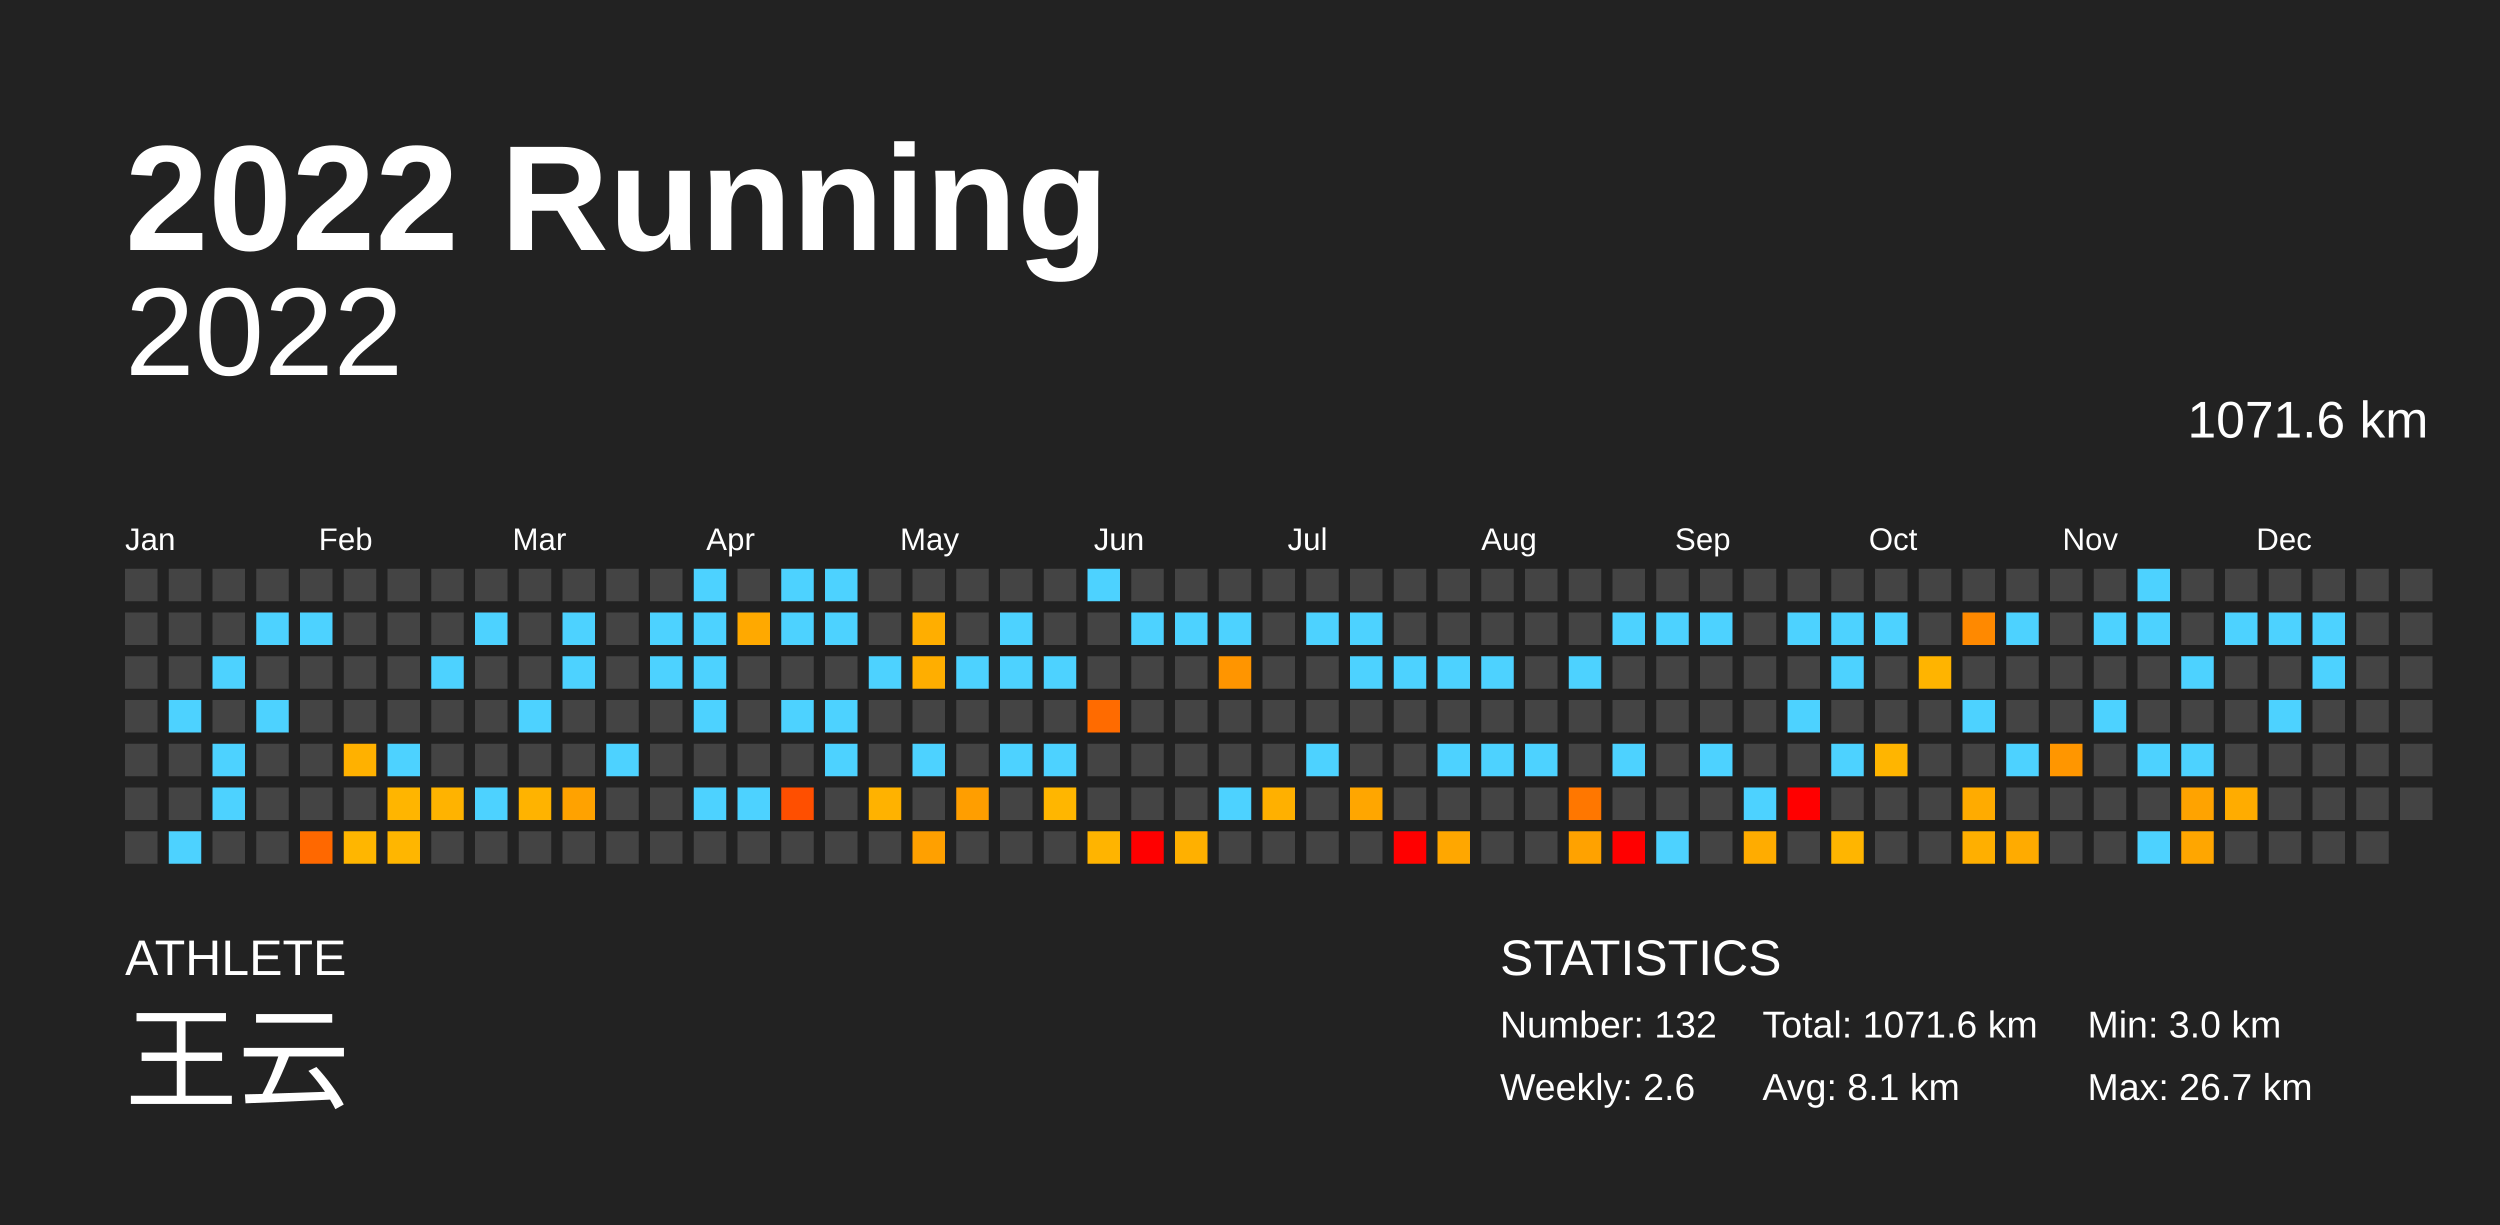
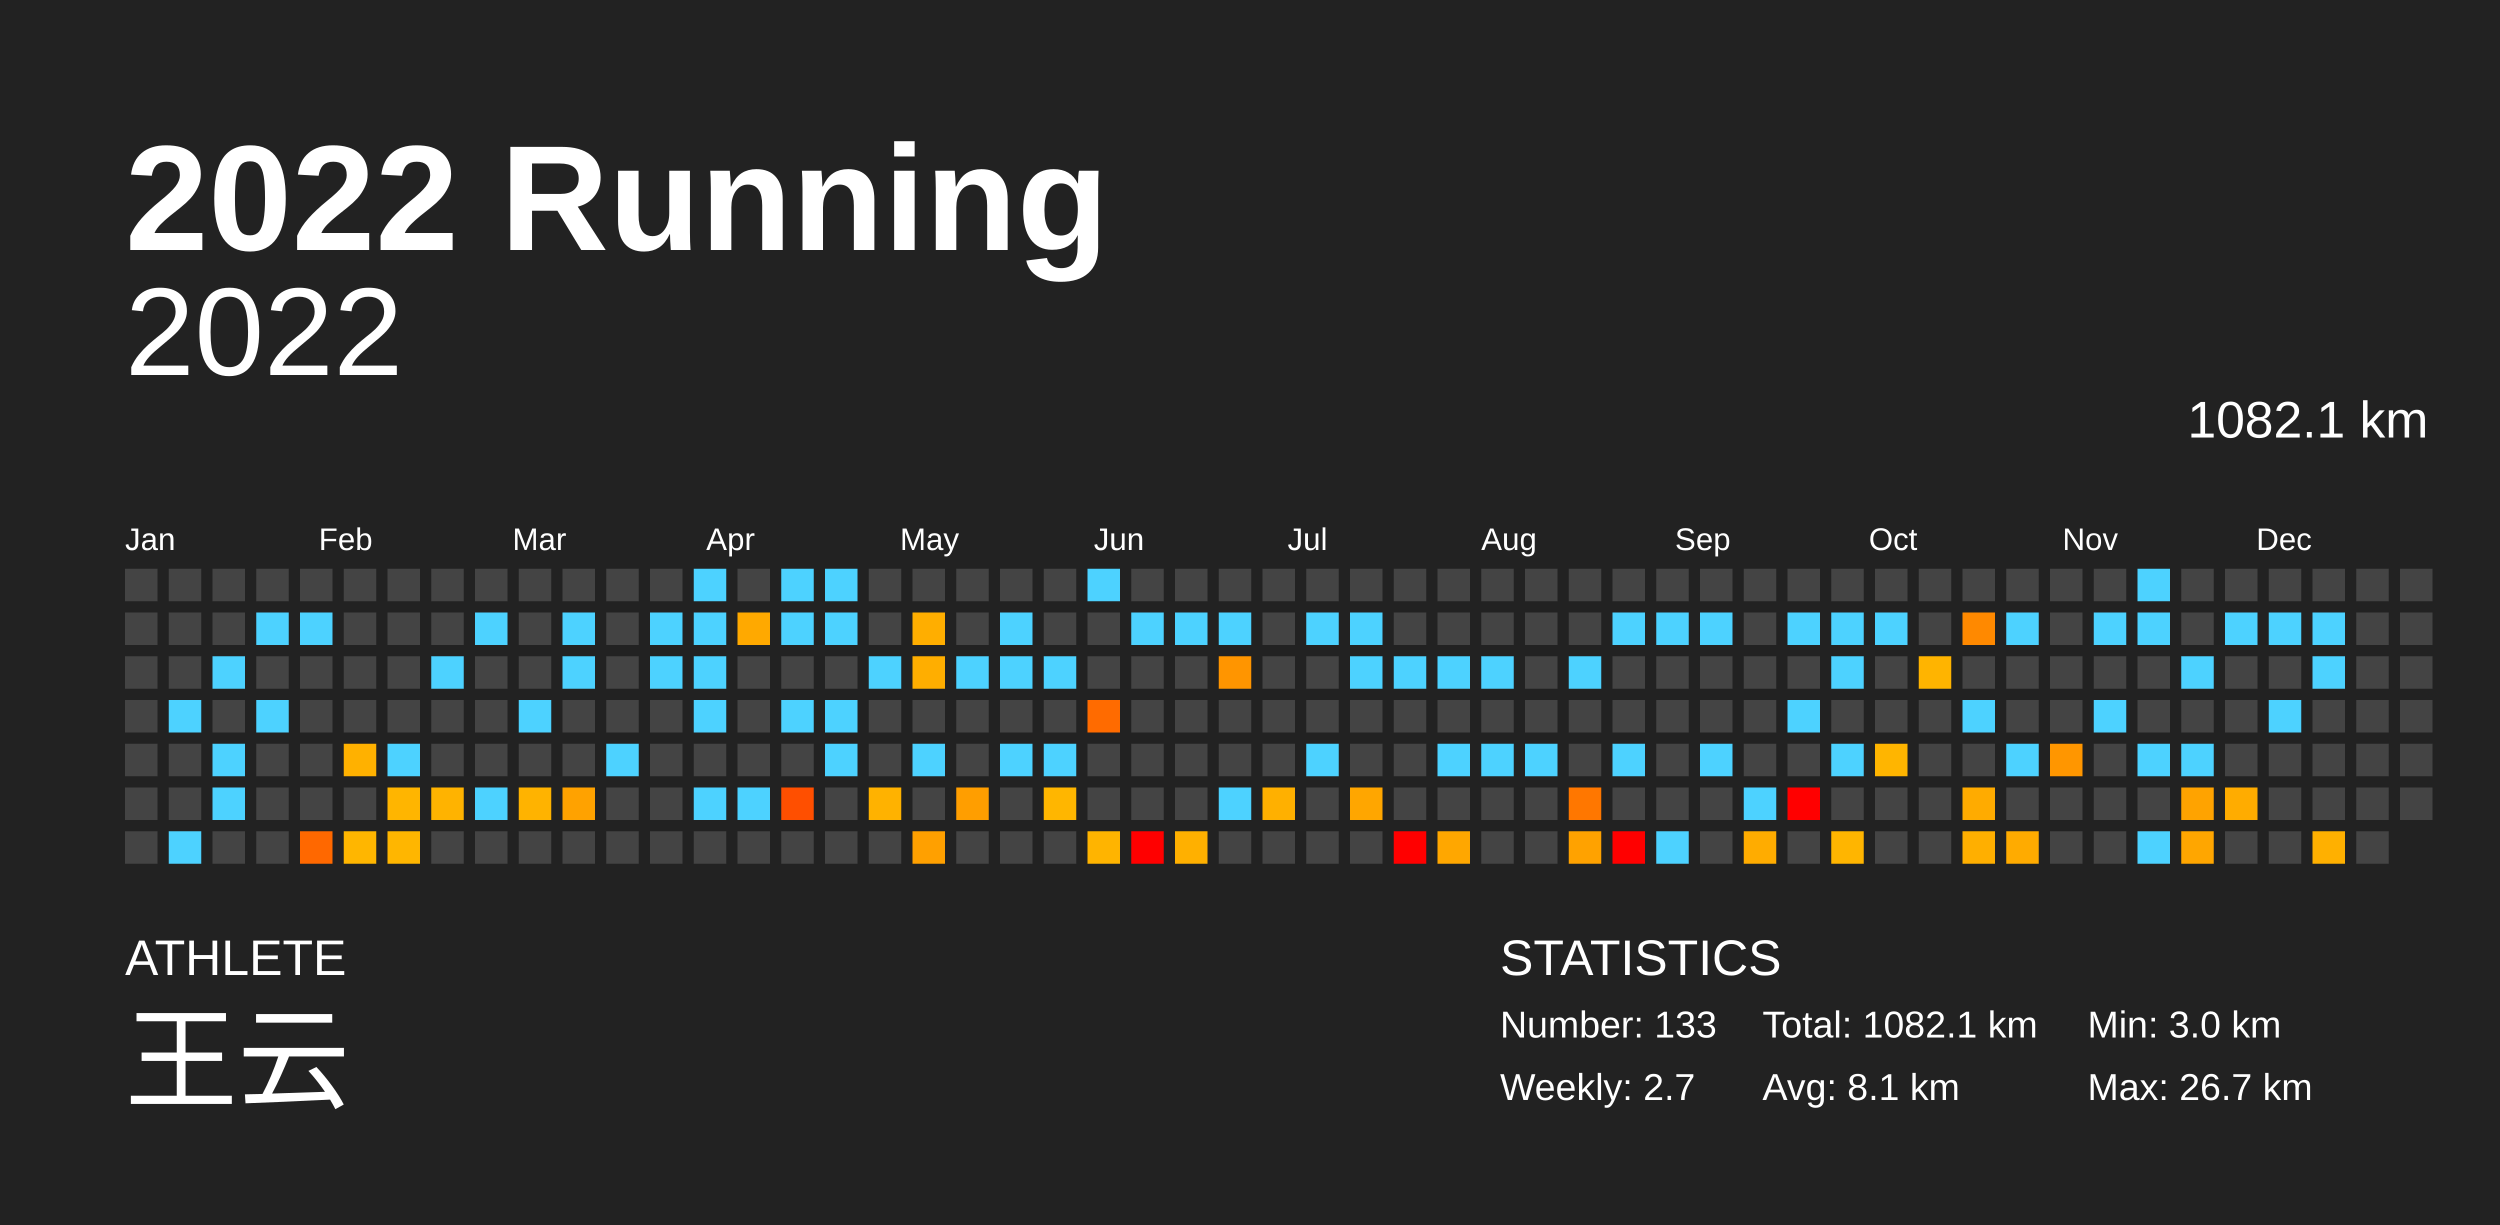
<svg xmlns="http://www.w3.org/2000/svg" baseProfile="full" height="98mm" version="1.1" viewBox="0,0,200,98" width="200mm">
  <defs />
  <rect fill="#222222" height="98" width="200" x="0" y="0" />
  <text fill="#FFFFFF" style="font-size:12px; font-family:Arial; font-weight:bold;" x="10" y="20">2022 Running</text>
  <text fill="#FFFFFF" style="font-size:4px; font-family:Arial" x="10" y="78">ATHLETE</text>
  <text fill="#FFFFFF" style="font-size:9px; font-family:Arial" x="10" y="88">王云</text>
  <text fill="#FFFFFF" style="font-size:4px; font-family:Arial" x="120" y="78">STATISTICS</text>
-   <text fill="#FFFFFF" style="font-size:3px; font-family:Arial" x="120" y="83">Number: 132</text>
-   <text fill="#FFFFFF" style="font-size:3px; font-family:Arial" x="120" y="88">Weekly: 2.6</text>
-   <text fill="#FFFFFF" style="font-size:3px; font-family:Arial" x="141" y="83">Total: 1071.6 km</text>
+   <text fill="#FFFFFF" style="font-size:3px; font-family:Arial" x="120" y="83">Number: 133</text>
+   <text fill="#FFFFFF" style="font-size:3px; font-family:Arial" x="120" y="88">Weekly: 2.7</text>
+   <text fill="#FFFFFF" style="font-size:3px; font-family:Arial" x="141" y="83">Total: 1082.1 km</text>
  <text fill="#FFFFFF" style="font-size:3px; font-family:Arial" x="141" y="88">Avg: 8.1 km</text>
  <text fill="#FFFFFF" style="font-size:3px; font-family:Arial" x="167" y="83">Min: 3.0 km</text>
  <text fill="#FFFFFF" style="font-size:3px; font-family:Arial" x="167" y="88">Max: 26.7 km</text>
  <text alignment-baseline="hanging" fill="#FFFFFF" style="font-size:10.0px; font-family:Arial;" x="10" y="30">2022</text>
-   <text alignment-baseline="hanging" fill="#FFFFFF" style="font-size:4.125px; font-family:Arial;" x="175" y="35">1071.6 km</text>
+   <text alignment-baseline="hanging" fill="#FFFFFF" style="font-size:4.125px; font-family:Arial;" x="175" y="35">1082.1 km</text>
  <text fill="#FFFFFF" style="font-size:2.5px; font-family:Arial" x="10.0" y="44">Jan</text>
  <text fill="#FFFFFF" style="font-size:2.5px; font-family:Arial" x="25.5" y="44">Feb</text>
  <text fill="#FFFFFF" style="font-size:2.5px; font-family:Arial" x="41.0" y="44">Mar</text>
  <text fill="#FFFFFF" style="font-size:2.5px; font-family:Arial" x="56.5" y="44">Apr</text>
  <text fill="#FFFFFF" style="font-size:2.5px; font-family:Arial" x="72.0" y="44">May</text>
  <text fill="#FFFFFF" style="font-size:2.5px; font-family:Arial" x="87.5" y="44">Jun</text>
  <text fill="#FFFFFF" style="font-size:2.5px; font-family:Arial" x="103.0" y="44">Jul</text>
  <text fill="#FFFFFF" style="font-size:2.5px; font-family:Arial" x="118.5" y="44">Aug</text>
  <text fill="#FFFFFF" style="font-size:2.5px; font-family:Arial" x="134.0" y="44">Sep</text>
  <text fill="#FFFFFF" style="font-size:2.5px; font-family:Arial" x="149.5" y="44">Oct</text>
  <text fill="#FFFFFF" style="font-size:2.5px; font-family:Arial" x="165.0" y="44">Nov</text>
  <text fill="#FFFFFF" style="font-size:2.5px; font-family:Arial" x="180.5" y="44">Dec</text>
  <rect fill="#444444" height="2.6" width="2.6" x="10.0" y="45.5" />
  <rect fill="#444444" height="2.6" width="2.6" x="10.0" y="49.0" />
  <rect fill="#444444" height="2.6" width="2.6" x="10.0" y="52.5" />
  <rect fill="#444444" height="2.6" width="2.6" x="10.0" y="56.0" />
  <rect fill="#444444" height="2.6" width="2.6" x="10.0" y="59.5" />
  <rect fill="#444444" height="2.6" width="2.6" x="10.0" y="63.0" />
  <rect fill="#444444" height="2.6" width="2.6" x="10.0" y="66.5" />
  <rect fill="#444444" height="2.6" width="2.6" x="13.5" y="45.5" />
  <rect fill="#444444" height="2.6" width="2.6" x="13.5" y="49.0" />
  <rect fill="#444444" height="2.6" width="2.6" x="13.5" y="52.5" />
  <rect fill="#4dd2ff" height="2.6" width="2.6" x="13.5" y="56.0" />
  <rect fill="#444444" height="2.6" width="2.6" x="13.5" y="59.5" />
  <rect fill="#444444" height="2.6" width="2.6" x="13.5" y="63.0" />
  <rect fill="#4dd2ff" height="2.6" width="2.6" x="13.5" y="66.5" />
  <rect fill="#444444" height="2.6" width="2.6" x="17.0" y="45.5" />
  <rect fill="#444444" height="2.6" width="2.6" x="17.0" y="49.0" />
  <rect fill="#4dd2ff" height="2.6" width="2.6" x="17.0" y="52.5" />
  <rect fill="#444444" height="2.6" width="2.6" x="17.0" y="56.0" />
  <rect fill="#4dd2ff" height="2.6" width="2.6" x="17.0" y="59.5" />
  <rect fill="#4dd2ff" height="2.6" width="2.6" x="17.0" y="63.0" />
  <rect fill="#444444" height="2.6" width="2.6" x="17.0" y="66.5" />
  <rect fill="#444444" height="2.6" width="2.6" x="20.5" y="45.5" />
  <rect fill="#4dd2ff" height="2.6" width="2.6" x="20.5" y="49.0" />
  <rect fill="#444444" height="2.6" width="2.6" x="20.5" y="52.5" />
  <rect fill="#4dd2ff" height="2.6" width="2.6" x="20.5" y="56.0" />
  <rect fill="#444444" height="2.6" width="2.6" x="20.5" y="59.5" />
  <rect fill="#444444" height="2.6" width="2.6" x="20.5" y="63.0" />
  <rect fill="#444444" height="2.6" width="2.6" x="20.5" y="66.5" />
  <rect fill="#444444" height="2.6" width="2.6" x="24.0" y="45.5" />
  <rect fill="#4dd2ff" height="2.6" width="2.6" x="24.0" y="49.0" />
  <rect fill="#444444" height="2.6" width="2.6" x="24.0" y="52.5" />
  <rect fill="#444444" height="2.6" width="2.6" x="24.0" y="56.0" />
  <rect fill="#444444" height="2.6" width="2.6" x="24.0" y="59.5" />
  <rect fill="#444444" height="2.6" width="2.6" x="24.0" y="63.0" />
  <rect fill="#ff6800" height="2.6" width="2.6" x="24.0" y="66.5" />
  <rect fill="#444444" height="2.6" width="2.6" x="27.5" y="45.5" />
  <rect fill="#444444" height="2.6" width="2.6" x="27.5" y="49.0" />
  <rect fill="#444444" height="2.6" width="2.6" x="27.5" y="52.5" />
  <rect fill="#444444" height="2.6" width="2.6" x="27.5" y="56.0" />
  <rect fill="#ffb100" height="2.6" width="2.6" x="27.5" y="59.5" />
  <rect fill="#444444" height="2.6" width="2.6" x="27.5" y="63.0" />
  <rect fill="#ffb600" height="2.6" width="2.6" x="27.5" y="66.5" />
  <rect fill="#444444" height="2.6" width="2.6" x="31.0" y="45.5" />
  <rect fill="#444444" height="2.6" width="2.6" x="31.0" y="49.0" />
  <rect fill="#444444" height="2.6" width="2.6" x="31.0" y="52.5" />
  <rect fill="#444444" height="2.6" width="2.6" x="31.0" y="56.0" />
  <rect fill="#4dd2ff" height="2.6" width="2.6" x="31.0" y="59.5" />
  <rect fill="#ffb500" height="2.6" width="2.6" x="31.0" y="63.0" />
  <rect fill="#ffb600" height="2.6" width="2.6" x="31.0" y="66.5" />
  <rect fill="#444444" height="2.6" width="2.6" x="34.5" y="45.5" />
  <rect fill="#444444" height="2.6" width="2.6" x="34.5" y="49.0" />
  <rect fill="#4dd2ff" height="2.6" width="2.6" x="34.5" y="52.5" />
  <rect fill="#444444" height="2.6" width="2.6" x="34.5" y="56.0" />
  <rect fill="#444444" height="2.6" width="2.6" x="34.5" y="59.5" />
  <rect fill="#ffb300" height="2.6" width="2.6" x="34.5" y="63.0" />
  <rect fill="#444444" height="2.6" width="2.6" x="34.5" y="66.5" />
  <rect fill="#444444" height="2.6" width="2.6" x="38.0" y="45.5" />
  <rect fill="#4dd2ff" height="2.6" width="2.6" x="38.0" y="49.0" />
  <rect fill="#444444" height="2.6" width="2.6" x="38.0" y="52.5" />
  <rect fill="#444444" height="2.6" width="2.6" x="38.0" y="56.0" />
  <rect fill="#444444" height="2.6" width="2.6" x="38.0" y="59.5" />
  <rect fill="#4dd2ff" height="2.6" width="2.6" x="38.0" y="63.0" />
  <rect fill="#444444" height="2.6" width="2.6" x="38.0" y="66.5" />
  <rect fill="#444444" height="2.6" width="2.6" x="41.5" y="45.5" />
  <rect fill="#444444" height="2.6" width="2.6" x="41.5" y="49.0" />
  <rect fill="#444444" height="2.6" width="2.6" x="41.5" y="52.5" />
  <rect fill="#4dd2ff" height="2.6" width="2.6" x="41.5" y="56.0" />
  <rect fill="#444444" height="2.6" width="2.6" x="41.5" y="59.5" />
  <rect fill="#ffb300" height="2.6" width="2.6" x="41.5" y="63.0" />
  <rect fill="#444444" height="2.6" width="2.6" x="41.5" y="66.5" />
  <rect fill="#444444" height="2.6" width="2.6" x="45.0" y="45.5" />
  <rect fill="#4dd2ff" height="2.6" width="2.6" x="45.0" y="49.0" />
  <rect fill="#4dd2ff" height="2.6" width="2.6" x="45.0" y="52.5" />
  <rect fill="#444444" height="2.6" width="2.6" x="45.0" y="56.0" />
  <rect fill="#444444" height="2.6" width="2.6" x="45.0" y="59.5" />
  <rect fill="#ffa200" height="2.6" width="2.6" x="45.0" y="63.0" />
  <rect fill="#444444" height="2.6" width="2.6" x="45.0" y="66.5" />
  <rect fill="#444444" height="2.6" width="2.6" x="48.5" y="45.5" />
  <rect fill="#444444" height="2.6" width="2.6" x="48.5" y="49.0" />
  <rect fill="#444444" height="2.6" width="2.6" x="48.5" y="52.5" />
  <rect fill="#444444" height="2.6" width="2.6" x="48.5" y="56.0" />
  <rect fill="#4dd2ff" height="2.6" width="2.6" x="48.5" y="59.5" />
  <rect fill="#444444" height="2.6" width="2.6" x="48.5" y="63.0" />
  <rect fill="#444444" height="2.6" width="2.6" x="48.5" y="66.5" />
  <rect fill="#444444" height="2.6" width="2.6" x="52.0" y="45.5" />
  <rect fill="#4dd2ff" height="2.6" width="2.6" x="52.0" y="49.0" />
  <rect fill="#4dd2ff" height="2.6" width="2.6" x="52.0" y="52.5" />
  <rect fill="#444444" height="2.6" width="2.6" x="52.0" y="56.0" />
  <rect fill="#444444" height="2.6" width="2.6" x="52.0" y="59.5" />
  <rect fill="#444444" height="2.6" width="2.6" x="52.0" y="63.0" />
  <rect fill="#444444" height="2.6" width="2.6" x="52.0" y="66.5" />
  <rect fill="#4dd2ff" height="2.6" width="2.6" x="55.5" y="45.5" />
  <rect fill="#4dd2ff" height="2.6" width="2.6" x="55.5" y="49.0" />
  <rect fill="#4dd2ff" height="2.6" width="2.6" x="55.5" y="52.5" />
  <rect fill="#4dd2ff" height="2.6" width="2.6" x="55.5" y="56.0" />
  <rect fill="#444444" height="2.6" width="2.6" x="55.5" y="59.5" />
  <rect fill="#4dd2ff" height="2.6" width="2.6" x="55.5" y="63.0" />
  <rect fill="#444444" height="2.6" width="2.6" x="55.5" y="66.5" />
  <rect fill="#444444" height="2.6" width="2.6" x="59.0" y="45.5" />
  <rect fill="#ffa900" height="2.6" width="2.6" x="59.0" y="49.0" />
  <rect fill="#444444" height="2.6" width="2.6" x="59.0" y="52.5" />
  <rect fill="#444444" height="2.6" width="2.6" x="59.0" y="56.0" />
  <rect fill="#444444" height="2.6" width="2.6" x="59.0" y="59.5" />
  <rect fill="#4dd2ff" height="2.6" width="2.6" x="59.0" y="63.0" />
  <rect fill="#444444" height="2.6" width="2.6" x="59.0" y="66.5" />
  <rect fill="#4dd2ff" height="2.6" width="2.6" x="62.5" y="45.5" />
  <rect fill="#4dd2ff" height="2.6" width="2.6" x="62.5" y="49.0" />
  <rect fill="#444444" height="2.6" width="2.6" x="62.5" y="52.5" />
  <rect fill="#4dd2ff" height="2.6" width="2.6" x="62.5" y="56.0" />
  <rect fill="#444444" height="2.6" width="2.6" x="62.5" y="59.5" />
  <rect fill="#ff4f00" height="2.6" width="2.6" x="62.5" y="63.0" />
  <rect fill="#444444" height="2.6" width="2.6" x="62.5" y="66.5" />
  <rect fill="#4dd2ff" height="2.6" width="2.6" x="66.0" y="45.5" />
  <rect fill="#4dd2ff" height="2.6" width="2.6" x="66.0" y="49.0" />
  <rect fill="#444444" height="2.6" width="2.6" x="66.0" y="52.5" />
  <rect fill="#4dd2ff" height="2.6" width="2.6" x="66.0" y="56.0" />
  <rect fill="#4dd2ff" height="2.6" width="2.6" x="66.0" y="59.5" />
  <rect fill="#444444" height="2.6" width="2.6" x="66.0" y="63.0" />
  <rect fill="#444444" height="2.6" width="2.6" x="66.0" y="66.5" />
  <rect fill="#444444" height="2.6" width="2.6" x="69.5" y="45.5" />
  <rect fill="#444444" height="2.6" width="2.6" x="69.5" y="49.0" />
  <rect fill="#4dd2ff" height="2.6" width="2.6" x="69.5" y="52.5" />
  <rect fill="#444444" height="2.6" width="2.6" x="69.5" y="56.0" />
  <rect fill="#444444" height="2.6" width="2.6" x="69.5" y="59.5" />
  <rect fill="#ffb200" height="2.6" width="2.6" x="69.5" y="63.0" />
  <rect fill="#444444" height="2.6" width="2.6" x="69.5" y="66.5" />
  <rect fill="#444444" height="2.6" width="2.6" x="73.0" y="45.5" />
  <rect fill="#ffae00" height="2.6" width="2.6" x="73.0" y="49.0" />
  <rect fill="#ffae00" height="2.6" width="2.6" x="73.0" y="52.5" />
  <rect fill="#444444" height="2.6" width="2.6" x="73.0" y="56.0" />
  <rect fill="#4dd2ff" height="2.6" width="2.6" x="73.0" y="59.5" />
  <rect fill="#444444" height="2.6" width="2.6" x="73.0" y="63.0" />
  <rect fill="#ffa000" height="2.6" width="2.6" x="73.0" y="66.5" />
  <rect fill="#444444" height="2.6" width="2.6" x="76.5" y="45.5" />
  <rect fill="#444444" height="2.6" width="2.6" x="76.5" y="49.0" />
  <rect fill="#4dd2ff" height="2.6" width="2.6" x="76.5" y="52.5" />
  <rect fill="#444444" height="2.6" width="2.6" x="76.5" y="56.0" />
  <rect fill="#444444" height="2.6" width="2.6" x="76.5" y="59.5" />
  <rect fill="#ff9e00" height="2.6" width="2.6" x="76.5" y="63.0" />
  <rect fill="#444444" height="2.6" width="2.6" x="76.5" y="66.5" />
  <rect fill="#444444" height="2.6" width="2.6" x="80.0" y="45.5" />
  <rect fill="#4dd2ff" height="2.6" width="2.6" x="80.0" y="49.0" />
  <rect fill="#4dd2ff" height="2.6" width="2.6" x="80.0" y="52.5" />
  <rect fill="#444444" height="2.6" width="2.6" x="80.0" y="56.0" />
  <rect fill="#4dd2ff" height="2.6" width="2.6" x="80.0" y="59.5" />
  <rect fill="#444444" height="2.6" width="2.6" x="80.0" y="63.0" />
  <rect fill="#444444" height="2.6" width="2.6" x="80.0" y="66.5" />
  <rect fill="#444444" height="2.6" width="2.6" x="83.5" y="45.5" />
  <rect fill="#444444" height="2.6" width="2.6" x="83.5" y="49.0" />
  <rect fill="#4dd2ff" height="2.6" width="2.6" x="83.5" y="52.5" />
  <rect fill="#444444" height="2.6" width="2.6" x="83.5" y="56.0" />
  <rect fill="#4dd2ff" height="2.6" width="2.6" x="83.5" y="59.5" />
  <rect fill="#ffb600" height="2.6" width="2.6" x="83.5" y="63.0" />
  <rect fill="#444444" height="2.6" width="2.6" x="83.5" y="66.5" />
  <rect fill="#4dd2ff" height="2.6" width="2.6" x="87.0" y="45.5" />
  <rect fill="#444444" height="2.6" width="2.6" x="87.0" y="49.0" />
  <rect fill="#444444" height="2.6" width="2.6" x="87.0" y="52.5" />
  <rect fill="#ff6b00" height="2.6" width="2.6" x="87.0" y="56.0" />
  <rect fill="#444444" height="2.6" width="2.6" x="87.0" y="59.5" />
  <rect fill="#444444" height="2.6" width="2.6" x="87.0" y="63.0" />
  <rect fill="#ffb400" height="2.6" width="2.6" x="87.0" y="66.5" />
  <rect fill="#444444" height="2.6" width="2.6" x="90.5" y="45.5" />
  <rect fill="#4dd2ff" height="2.6" width="2.6" x="90.5" y="49.0" />
  <rect fill="#444444" height="2.6" width="2.6" x="90.5" y="52.5" />
  <rect fill="#444444" height="2.6" width="2.6" x="90.5" y="56.0" />
  <rect fill="#444444" height="2.6" width="2.6" x="90.5" y="59.5" />
  <rect fill="#444444" height="2.6" width="2.6" x="90.5" y="63.0" />
  <rect fill="red" height="2.6" width="2.6" x="90.5" y="66.5" />
  <rect fill="#444444" height="2.6" width="2.6" x="94.0" y="45.5" />
  <rect fill="#4dd2ff" height="2.6" width="2.6" x="94.0" y="49.0" />
  <rect fill="#444444" height="2.6" width="2.6" x="94.0" y="52.5" />
  <rect fill="#444444" height="2.6" width="2.6" x="94.0" y="56.0" />
  <rect fill="#444444" height="2.6" width="2.6" x="94.0" y="59.5" />
  <rect fill="#444444" height="2.6" width="2.6" x="94.0" y="63.0" />
  <rect fill="#ffb000" height="2.6" width="2.6" x="94.0" y="66.5" />
  <rect fill="#444444" height="2.6" width="2.6" x="97.5" y="45.5" />
  <rect fill="#4dd2ff" height="2.6" width="2.6" x="97.5" y="49.0" />
  <rect fill="#ff9500" height="2.6" width="2.6" x="97.5" y="52.5" />
  <rect fill="#444444" height="2.6" width="2.6" x="97.5" y="56.0" />
  <rect fill="#444444" height="2.6" width="2.6" x="97.5" y="59.5" />
  <rect fill="#4dd2ff" height="2.6" width="2.6" x="97.5" y="63.0" />
  <rect fill="#444444" height="2.6" width="2.6" x="97.5" y="66.5" />
  <rect fill="#444444" height="2.6" width="2.6" x="101.0" y="45.5" />
  <rect fill="#444444" height="2.6" width="2.6" x="101.0" y="49.0" />
  <rect fill="#444444" height="2.6" width="2.6" x="101.0" y="52.5" />
  <rect fill="#444444" height="2.6" width="2.6" x="101.0" y="56.0" />
  <rect fill="#444444" height="2.6" width="2.6" x="101.0" y="59.5" />
  <rect fill="#ffb000" height="2.6" width="2.6" x="101.0" y="63.0" />
  <rect fill="#444444" height="2.6" width="2.6" x="101.0" y="66.5" />
  <rect fill="#444444" height="2.6" width="2.6" x="104.5" y="45.5" />
  <rect fill="#4dd2ff" height="2.6" width="2.6" x="104.5" y="49.0" />
  <rect fill="#444444" height="2.6" width="2.6" x="104.5" y="52.5" />
  <rect fill="#444444" height="2.6" width="2.6" x="104.5" y="56.0" />
  <rect fill="#4dd2ff" height="2.6" width="2.6" x="104.5" y="59.5" />
  <rect fill="#444444" height="2.6" width="2.6" x="104.5" y="63.0" />
  <rect fill="#444444" height="2.6" width="2.6" x="104.5" y="66.5" />
  <rect fill="#444444" height="2.6" width="2.6" x="108.0" y="45.5" />
  <rect fill="#4dd2ff" height="2.6" width="2.6" x="108.0" y="49.0" />
  <rect fill="#4dd2ff" height="2.6" width="2.6" x="108.0" y="52.5" />
  <rect fill="#444444" height="2.6" width="2.6" x="108.0" y="56.0" />
  <rect fill="#444444" height="2.6" width="2.6" x="108.0" y="59.5" />
  <rect fill="#ffa600" height="2.6" width="2.6" x="108.0" y="63.0" />
  <rect fill="#444444" height="2.6" width="2.6" x="108.0" y="66.5" />
  <rect fill="#444444" height="2.6" width="2.6" x="111.5" y="45.5" />
  <rect fill="#444444" height="2.6" width="2.6" x="111.5" y="49.0" />
  <rect fill="#4dd2ff" height="2.6" width="2.6" x="111.5" y="52.5" />
  <rect fill="#444444" height="2.6" width="2.6" x="111.5" y="56.0" />
  <rect fill="#444444" height="2.6" width="2.6" x="111.5" y="59.5" />
  <rect fill="#444444" height="2.6" width="2.6" x="111.5" y="63.0" />
  <rect fill="red" height="2.6" width="2.6" x="111.5" y="66.5" />
  <rect fill="#444444" height="2.6" width="2.6" x="115.0" y="45.5" />
  <rect fill="#444444" height="2.6" width="2.6" x="115.0" y="49.0" />
  <rect fill="#4dd2ff" height="2.6" width="2.6" x="115.0" y="52.5" />
  <rect fill="#444444" height="2.6" width="2.6" x="115.0" y="56.0" />
  <rect fill="#4dd2ff" height="2.6" width="2.6" x="115.0" y="59.5" />
  <rect fill="#444444" height="2.6" width="2.6" x="115.0" y="63.0" />
  <rect fill="#ffa700" height="2.6" width="2.6" x="115.0" y="66.5" />
  <rect fill="#444444" height="2.6" width="2.6" x="118.5" y="45.5" />
  <rect fill="#444444" height="2.6" width="2.6" x="118.5" y="49.0" />
  <rect fill="#4dd2ff" height="2.6" width="2.6" x="118.5" y="52.5" />
  <rect fill="#444444" height="2.6" width="2.6" x="118.5" y="56.0" />
  <rect fill="#4dd2ff" height="2.6" width="2.6" x="118.5" y="59.5" />
  <rect fill="#444444" height="2.6" width="2.6" x="118.5" y="63.0" />
  <rect fill="#444444" height="2.6" width="2.6" x="118.5" y="66.5" />
  <rect fill="#444444" height="2.6" width="2.6" x="122.0" y="45.5" />
  <rect fill="#444444" height="2.6" width="2.6" x="122.0" y="49.0" />
  <rect fill="#444444" height="2.6" width="2.6" x="122.0" y="52.5" />
  <rect fill="#444444" height="2.6" width="2.6" x="122.0" y="56.0" />
  <rect fill="#4dd2ff" height="2.6" width="2.6" x="122.0" y="59.5" />
  <rect fill="#444444" height="2.6" width="2.6" x="122.0" y="63.0" />
  <rect fill="#444444" height="2.6" width="2.6" x="122.0" y="66.5" />
  <rect fill="#444444" height="2.6" width="2.6" x="125.5" y="45.5" />
  <rect fill="#444444" height="2.6" width="2.6" x="125.5" y="49.0" />
  <rect fill="#4dd2ff" height="2.6" width="2.6" x="125.5" y="52.5" />
  <rect fill="#444444" height="2.6" width="2.6" x="125.5" y="56.0" />
  <rect fill="#444444" height="2.6" width="2.6" x="125.5" y="59.5" />
  <rect fill="#ff7700" height="2.6" width="2.6" x="125.5" y="63.0" />
  <rect fill="#ffa200" height="2.6" width="2.6" x="125.5" y="66.5" />
  <rect fill="#444444" height="2.6" width="2.6" x="129.0" y="45.5" />
  <rect fill="#4dd2ff" height="2.6" width="2.6" x="129.0" y="49.0" />
  <rect fill="#444444" height="2.6" width="2.6" x="129.0" y="52.5" />
  <rect fill="#444444" height="2.6" width="2.6" x="129.0" y="56.0" />
  <rect fill="#4dd2ff" height="2.6" width="2.6" x="129.0" y="59.5" />
  <rect fill="#444444" height="2.6" width="2.6" x="129.0" y="63.0" />
  <rect fill="red" height="2.6" width="2.6" x="129.0" y="66.5" />
  <rect fill="#444444" height="2.6" width="2.6" x="132.5" y="45.5" />
  <rect fill="#4dd2ff" height="2.6" width="2.6" x="132.5" y="49.0" />
  <rect fill="#444444" height="2.6" width="2.6" x="132.5" y="52.5" />
  <rect fill="#444444" height="2.6" width="2.6" x="132.5" y="56.0" />
  <rect fill="#444444" height="2.6" width="2.6" x="132.5" y="59.5" />
  <rect fill="#444444" height="2.6" width="2.6" x="132.5" y="63.0" />
  <rect fill="#4dd2ff" height="2.6" width="2.6" x="132.5" y="66.5" />
  <rect fill="#444444" height="2.6" width="2.6" x="136.0" y="45.5" />
  <rect fill="#4dd2ff" height="2.6" width="2.6" x="136.0" y="49.0" />
  <rect fill="#444444" height="2.6" width="2.6" x="136.0" y="52.5" />
  <rect fill="#444444" height="2.6" width="2.6" x="136.0" y="56.0" />
  <rect fill="#4dd2ff" height="2.6" width="2.6" x="136.0" y="59.5" />
  <rect fill="#444444" height="2.6" width="2.6" x="136.0" y="63.0" />
  <rect fill="#444444" height="2.6" width="2.6" x="136.0" y="66.5" />
  <rect fill="#444444" height="2.6" width="2.6" x="139.5" y="45.5" />
  <rect fill="#444444" height="2.6" width="2.6" x="139.5" y="49.0" />
  <rect fill="#444444" height="2.6" width="2.6" x="139.5" y="52.5" />
  <rect fill="#444444" height="2.6" width="2.6" x="139.5" y="56.0" />
  <rect fill="#444444" height="2.6" width="2.6" x="139.5" y="59.5" />
  <rect fill="#4dd2ff" height="2.6" width="2.6" x="139.5" y="63.0" />
  <rect fill="#ffac00" height="2.6" width="2.6" x="139.5" y="66.5" />
  <rect fill="#444444" height="2.6" width="2.6" x="143.0" y="45.5" />
  <rect fill="#4dd2ff" height="2.6" width="2.6" x="143.0" y="49.0" />
  <rect fill="#444444" height="2.6" width="2.6" x="143.0" y="52.5" />
  <rect fill="#4dd2ff" height="2.6" width="2.6" x="143.0" y="56.0" />
  <rect fill="#444444" height="2.6" width="2.6" x="143.0" y="59.5" />
  <rect fill="red" height="2.6" width="2.6" x="143.0" y="63.0" />
  <rect fill="#444444" height="2.6" width="2.6" x="143.0" y="66.5" />
  <rect fill="#444444" height="2.6" width="2.6" x="146.5" y="45.5" />
  <rect fill="#4dd2ff" height="2.6" width="2.6" x="146.5" y="49.0" />
  <rect fill="#4dd2ff" height="2.6" width="2.6" x="146.5" y="52.5" />
  <rect fill="#444444" height="2.6" width="2.6" x="146.5" y="56.0" />
  <rect fill="#4dd2ff" height="2.6" width="2.6" x="146.5" y="59.5" />
  <rect fill="#444444" height="2.6" width="2.6" x="146.5" y="63.0" />
  <rect fill="#ffb500" height="2.6" width="2.6" x="146.5" y="66.5" />
  <rect fill="#444444" height="2.6" width="2.6" x="150.0" y="45.5" />
  <rect fill="#4dd2ff" height="2.6" width="2.6" x="150.0" y="49.0" />
  <rect fill="#444444" height="2.6" width="2.6" x="150.0" y="52.5" />
  <rect fill="#444444" height="2.6" width="2.6" x="150.0" y="56.0" />
  <rect fill="#ffb500" height="2.6" width="2.6" x="150.0" y="59.5" />
  <rect fill="#444444" height="2.6" width="2.6" x="150.0" y="63.0" />
  <rect fill="#444444" height="2.6" width="2.6" x="150.0" y="66.5" />
  <rect fill="#444444" height="2.6" width="2.6" x="153.5" y="45.5" />
  <rect fill="#444444" height="2.6" width="2.6" x="153.5" y="49.0" />
  <rect fill="#ffb400" height="2.6" width="2.6" x="153.5" y="52.5" />
  <rect fill="#444444" height="2.6" width="2.6" x="153.5" y="56.0" />
  <rect fill="#444444" height="2.6" width="2.6" x="153.5" y="59.5" />
  <rect fill="#444444" height="2.6" width="2.6" x="153.5" y="63.0" />
  <rect fill="#444444" height="2.6" width="2.6" x="153.5" y="66.5" />
  <rect fill="#444444" height="2.6" width="2.6" x="157.0" y="45.5" />
  <rect fill="#ff8900" height="2.6" width="2.6" x="157.0" y="49.0" />
  <rect fill="#444444" height="2.6" width="2.6" x="157.0" y="52.5" />
  <rect fill="#4dd2ff" height="2.6" width="2.6" x="157.0" y="56.0" />
  <rect fill="#444444" height="2.6" width="2.6" x="157.0" y="59.5" />
  <rect fill="#ffab00" height="2.6" width="2.6" x="157.0" y="63.0" />
  <rect fill="#ffaf00" height="2.6" width="2.6" x="157.0" y="66.5" />
  <rect fill="#444444" height="2.6" width="2.6" x="160.5" y="45.5" />
  <rect fill="#4dd2ff" height="2.6" width="2.6" x="160.5" y="49.0" />
  <rect fill="#444444" height="2.6" width="2.6" x="160.5" y="52.5" />
  <rect fill="#444444" height="2.6" width="2.6" x="160.5" y="56.0" />
  <rect fill="#4dd2ff" height="2.6" width="2.6" x="160.5" y="59.5" />
  <rect fill="#444444" height="2.6" width="2.6" x="160.5" y="63.0" />
  <rect fill="#ffab00" height="2.6" width="2.6" x="160.5" y="66.5" />
  <rect fill="#444444" height="2.6" width="2.6" x="164.0" y="45.5" />
  <rect fill="#444444" height="2.6" width="2.6" x="164.0" y="49.0" />
  <rect fill="#444444" height="2.6" width="2.6" x="164.0" y="52.5" />
  <rect fill="#444444" height="2.6" width="2.6" x="164.0" y="56.0" />
  <rect fill="#ff9600" height="2.6" width="2.6" x="164.0" y="59.5" />
  <rect fill="#444444" height="2.6" width="2.6" x="164.0" y="63.0" />
  <rect fill="#444444" height="2.6" width="2.6" x="164.0" y="66.5" />
  <rect fill="#444444" height="2.6" width="2.6" x="167.5" y="45.5" />
  <rect fill="#4dd2ff" height="2.6" width="2.6" x="167.5" y="49.0" />
  <rect fill="#444444" height="2.6" width="2.6" x="167.5" y="52.5" />
  <rect fill="#4dd2ff" height="2.6" width="2.6" x="167.5" y="56.0" />
  <rect fill="#444444" height="2.6" width="2.6" x="167.5" y="59.5" />
  <rect fill="#444444" height="2.6" width="2.6" x="167.5" y="63.0" />
  <rect fill="#444444" height="2.6" width="2.6" x="167.5" y="66.5" />
  <rect fill="#4dd2ff" height="2.6" width="2.6" x="171.0" y="45.5" />
  <rect fill="#4dd2ff" height="2.6" width="2.6" x="171.0" y="49.0" />
  <rect fill="#444444" height="2.6" width="2.6" x="171.0" y="52.5" />
  <rect fill="#444444" height="2.6" width="2.6" x="171.0" y="56.0" />
  <rect fill="#4dd2ff" height="2.6" width="2.6" x="171.0" y="59.5" />
  <rect fill="#444444" height="2.6" width="2.6" x="171.0" y="63.0" />
  <rect fill="#4dd2ff" height="2.6" width="2.6" x="171.0" y="66.5" />
  <rect fill="#444444" height="2.6" width="2.6" x="174.5" y="45.5" />
  <rect fill="#444444" height="2.6" width="2.6" x="174.5" y="49.0" />
  <rect fill="#4dd2ff" height="2.6" width="2.6" x="174.5" y="52.5" />
  <rect fill="#444444" height="2.6" width="2.6" x="174.5" y="56.0" />
  <rect fill="#4dd2ff" height="2.6" width="2.6" x="174.5" y="59.5" />
  <rect fill="#ffa300" height="2.6" width="2.6" x="174.5" y="63.0" />
  <rect fill="#ffa600" height="2.6" width="2.6" x="174.5" y="66.5" />
  <rect fill="#444444" height="2.6" width="2.6" x="178.0" y="45.5" />
  <rect fill="#4dd2ff" height="2.6" width="2.6" x="178.0" y="49.0" />
  <rect fill="#444444" height="2.6" width="2.6" x="178.0" y="52.5" />
  <rect fill="#444444" height="2.6" width="2.6" x="178.0" y="56.0" />
  <rect fill="#444444" height="2.6" width="2.6" x="178.0" y="59.5" />
  <rect fill="#ffac00" height="2.6" width="2.6" x="178.0" y="63.0" />
  <rect fill="#444444" height="2.6" width="2.6" x="178.0" y="66.5" />
  <rect fill="#444444" height="2.6" width="2.6" x="181.5" y="45.5" />
  <rect fill="#4dd2ff" height="2.6" width="2.6" x="181.5" y="49.0" />
  <rect fill="#444444" height="2.6" width="2.6" x="181.5" y="52.5" />
  <rect fill="#4dd2ff" height="2.6" width="2.6" x="181.5" y="56.0" />
  <rect fill="#444444" height="2.6" width="2.6" x="181.5" y="59.5" />
  <rect fill="#444444" height="2.6" width="2.6" x="181.5" y="63.0" />
  <rect fill="#444444" height="2.6" width="2.6" x="181.5" y="66.5" />
  <rect fill="#444444" height="2.6" width="2.6" x="185.0" y="45.5" />
  <rect fill="#4dd2ff" height="2.6" width="2.6" x="185.0" y="49.0" />
  <rect fill="#4dd2ff" height="2.6" width="2.6" x="185.0" y="52.5" />
  <rect fill="#444444" height="2.6" width="2.6" x="185.0" y="56.0" />
  <rect fill="#444444" height="2.6" width="2.6" x="185.0" y="59.5" />
  <rect fill="#444444" height="2.6" width="2.6" x="185.0" y="63.0" />
-   <rect fill="#444444" height="2.6" width="2.6" x="185.0" y="66.5" />
+   <rect fill="#ffb000" height="2.6" width="2.6" x="185.0" y="66.5" />
  <rect fill="#444444" height="2.6" width="2.6" x="188.5" y="45.5" />
  <rect fill="#444444" height="2.6" width="2.6" x="188.5" y="49.0" />
  <rect fill="#444444" height="2.6" width="2.6" x="188.5" y="52.5" />
  <rect fill="#444444" height="2.6" width="2.6" x="188.5" y="56.0" />
  <rect fill="#444444" height="2.6" width="2.6" x="188.5" y="59.5" />
  <rect fill="#444444" height="2.6" width="2.6" x="188.5" y="63.0" />
  <rect fill="#444444" height="2.6" width="2.6" x="188.5" y="66.5" />
  <rect fill="#444444" height="2.6" width="2.6" x="192.0" y="45.5" />
  <rect fill="#444444" height="2.6" width="2.6" x="192.0" y="49.0" />
  <rect fill="#444444" height="2.6" width="2.6" x="192.0" y="52.5" />
  <rect fill="#444444" height="2.6" width="2.6" x="192.0" y="56.0" />
  <rect fill="#444444" height="2.6" width="2.6" x="192.0" y="59.5" />
  <rect fill="#444444" height="2.6" width="2.6" x="192.0" y="63.0" />
</svg>
